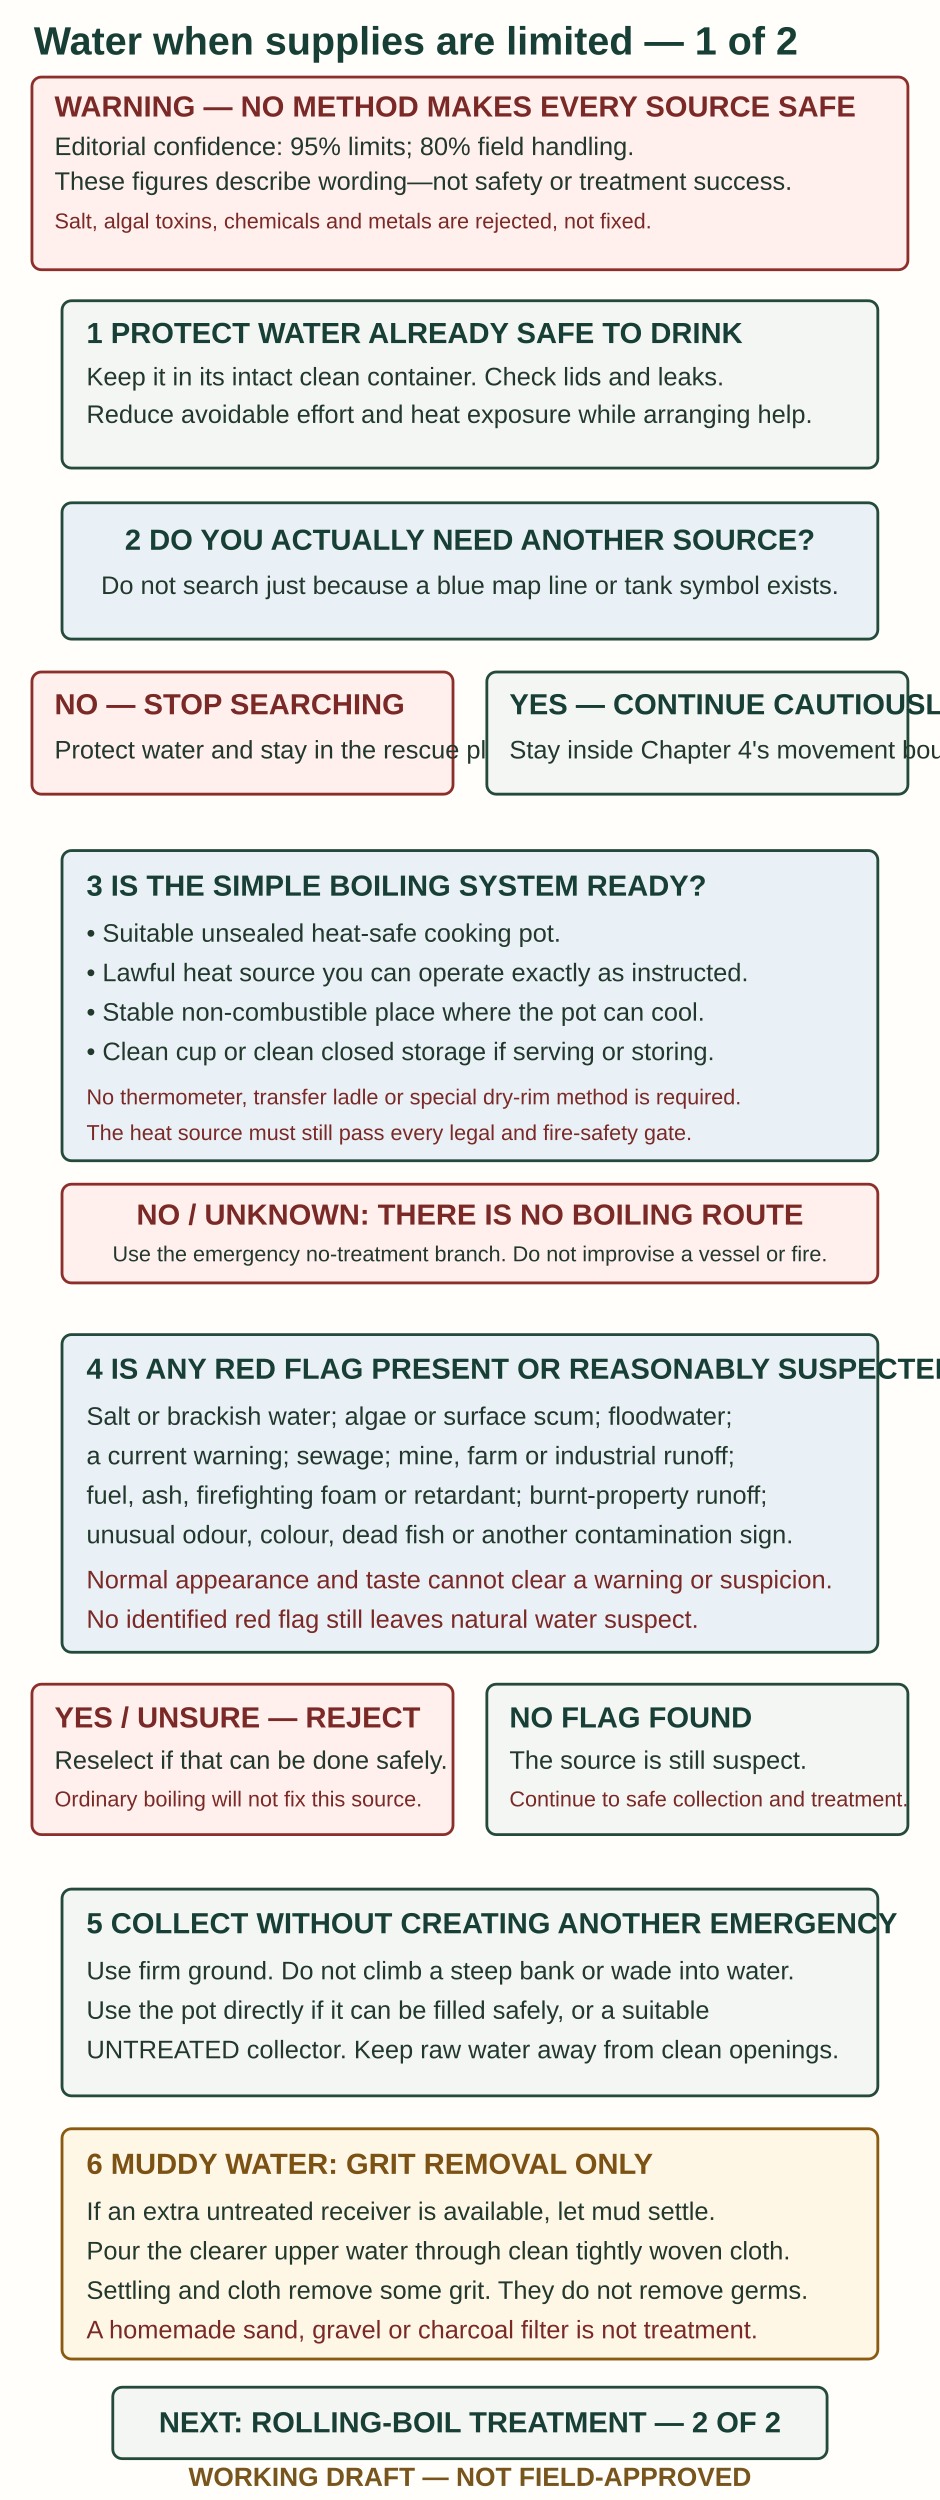
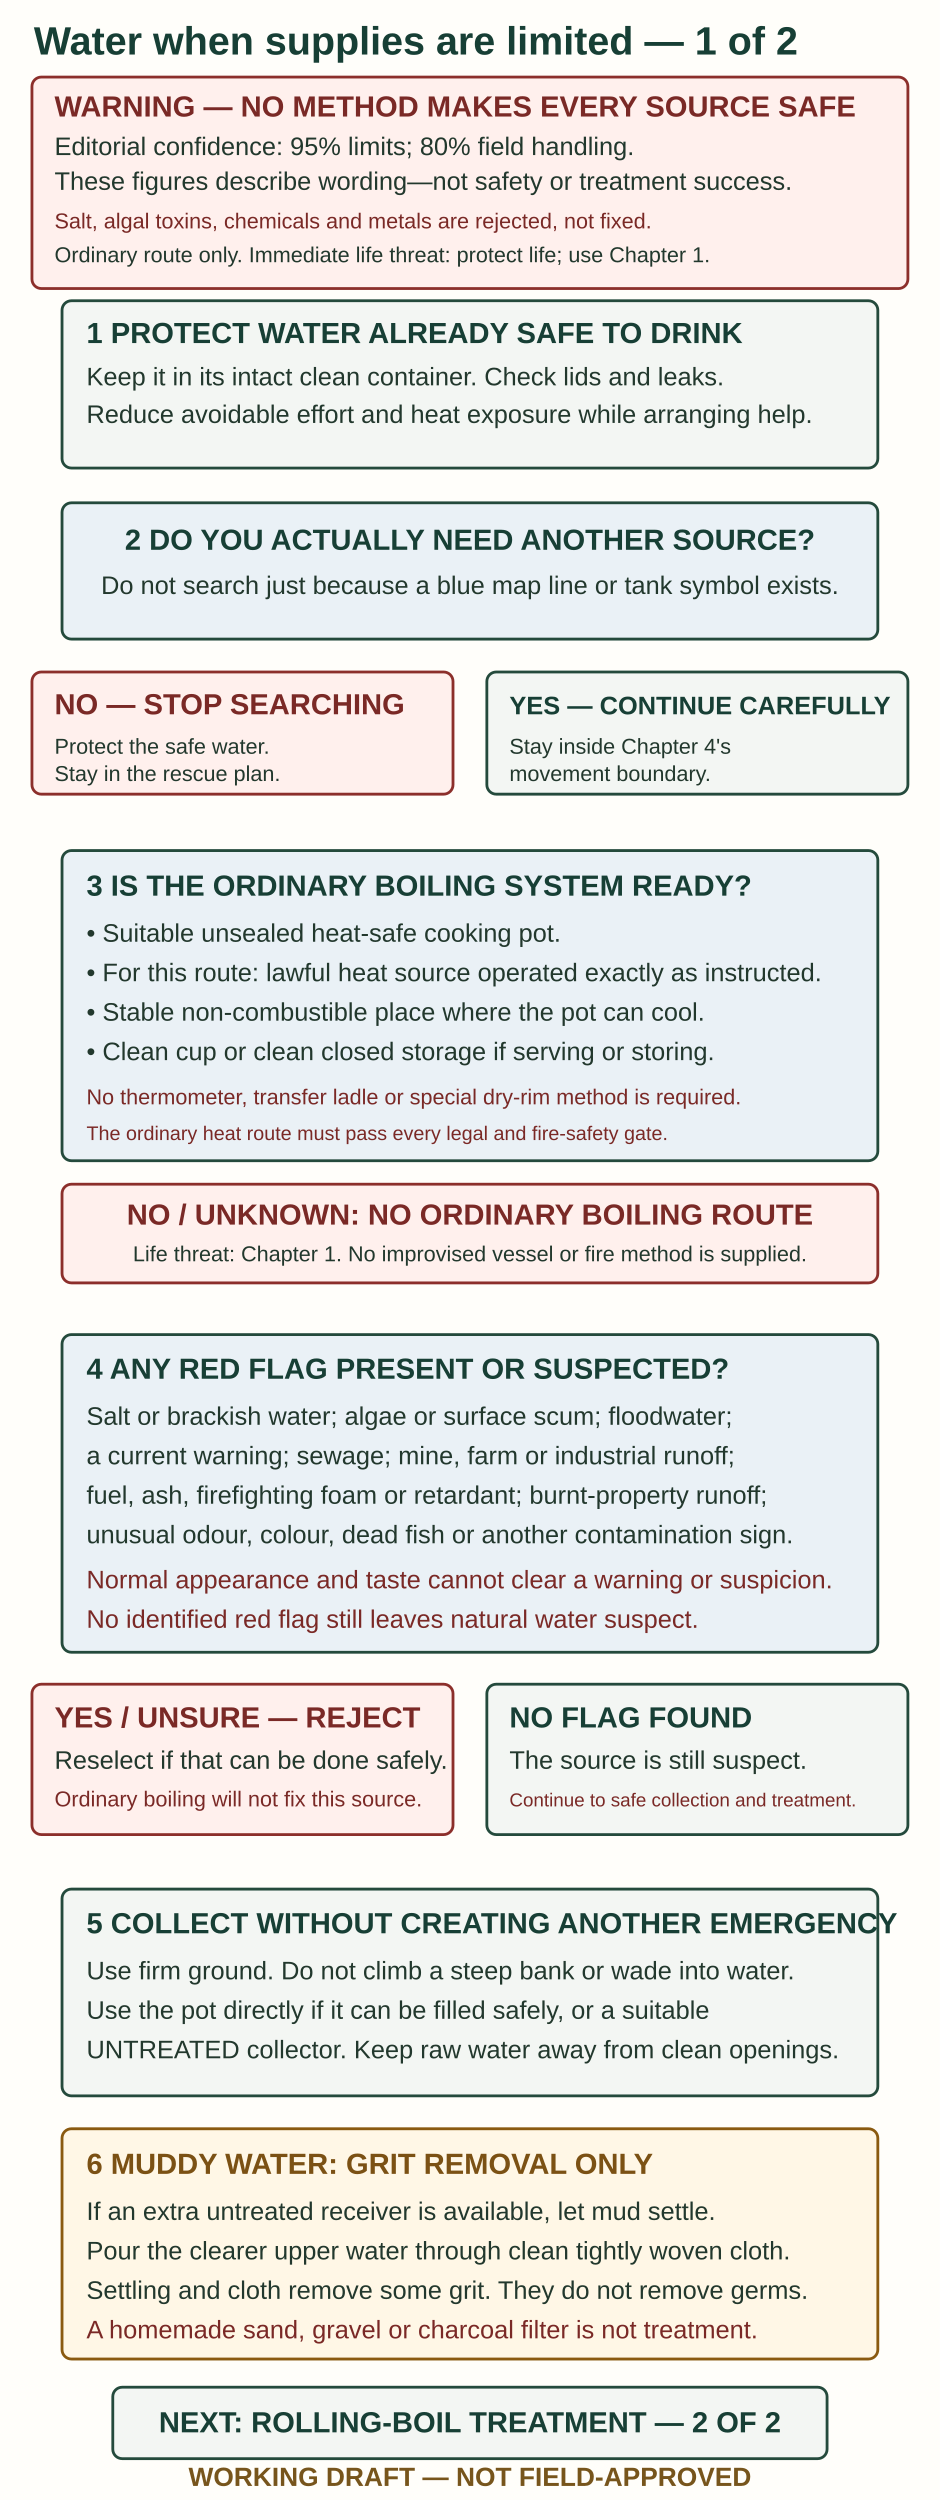
<svg xmlns="http://www.w3.org/2000/svg" width="1000" height="2660" viewBox="0 0 1000 2660" role="img" aria-labelledby="title desc">
  <defs>
    <style>
      .bg{fill:#fffefa}.box{fill:#f3f6f3;stroke:#244a3c;stroke-width:3}.decision{fill:#eaf1f6;stroke:#244a3c;stroke-width:3}.warning{fill:#fff0ed;stroke:#8c2f2b;stroke-width:3}.caution{fill:#fff7e6;stroke:#8a5a10;stroke-width:3}
      .title{font:700 42px Arial,sans-serif;fill:#173f35}.head{font:700 31px Arial,sans-serif;fill:#173f35}.body{font:27px Arial,sans-serif;fill:#22382d}.small{font:23px Arial,sans-serif;fill:#22382d}.red{fill:#7a2926}.amber{fill:#7b5114}
    </style>
  </defs>
  <rect class="bg" width="1000" height="2660" />
  <text class="title" x="36" y="58">Water when supplies are limited — 1 of 2</text>
-   <rect class="warning" x="34" y="82" width="932" height="205" rx="10" />
+   <rect class="warning" x="34" y="82" width="932" height="225" rx="10" />
  <text class="head red" x="58" y="124">WARNING — NO METHOD MAKES EVERY SOURCE SAFE</text>
  <text class="body" x="58" y="165">Editorial confidence: 95% limits; 80% field handling.</text>
  <text class="body" x="58" y="202">These figures describe wording—not safety or treatment success.</text>
  <text class="small red" x="58" y="243">Salt, algal toxins, chemicals and metals are rejected, not fixed.</text>
+   <text class="small" x="58" y="279">Ordinary route only. Immediate life threat: protect life; use Chapter 1.</text>
  <rect class="box" x="66" y="320" width="868" height="178" rx="10" />
  <text class="head" x="92" y="365">1  PROTECT WATER ALREADY SAFE TO DRINK</text>
  <text class="body" x="92" y="410">Keep it in its intact clean container. Check lids and leaks.</text>
  <text class="body" x="92" y="450">Reduce avoidable effort and heat exposure while arranging help.</text>
  <rect class="decision" x="66" y="535" width="868" height="145" rx="10" />
  <text class="head" x="500" y="585" text-anchor="middle">2  DO YOU ACTUALLY NEED ANOTHER SOURCE?</text>
  <text class="body" x="500" y="632" text-anchor="middle">Do not search just because a blue map line or tank symbol exists.</text>
  <rect class="warning" x="34" y="715" width="448" height="130" rx="10" />
  <text class="head red" x="58" y="760">NO — STOP SEARCHING</text>
-   <text class="body" x="58" y="807">Protect water and stay in the rescue plan.</text>
+   <text class="small" x="58" y="802">Protect the safe water.</text>
+   <text class="small" x="58" y="831">Stay in the rescue plan.</text>
  <rect class="box" x="518" y="715" width="448" height="130" rx="10" />
-   <text class="head" x="542" y="760">YES — CONTINUE CAUTIOUSLY</text>
-   <text class="body" x="542" y="807">Stay inside Chapter 4's movement boundary.</text>
+   <text class="head" style="font-size:27px" x="542" y="760">YES — CONTINUE CAREFULLY</text>
+   <text class="small" x="542" y="802">Stay inside Chapter 4's</text>
+   <text class="small" x="542" y="831">movement boundary.</text>
  <rect class="decision" x="66" y="905" width="868" height="330" rx="10" />
-   <text class="head" x="92" y="953">3  IS THE SIMPLE BOILING SYSTEM READY?</text>
+   <text class="head" x="92" y="953">3  IS THE ORDINARY BOILING SYSTEM READY?</text>
  <text class="body" x="92" y="1002">• Suitable unsealed heat-safe cooking pot.</text>
-   <text class="body" x="92" y="1044">• Lawful heat source you can operate exactly as instructed.</text>
+   <text class="body" x="92" y="1044">• For this route: lawful heat source operated exactly as instructed.</text>
  <text class="body" x="92" y="1086">• Stable non-combustible place where the pot can cool.</text>
  <text class="body" x="92" y="1128">• Clean cup or clean closed storage if serving or storing.</text>
  <text class="small red" x="92" y="1175">No thermometer, transfer ladle or special dry-rim method is required.</text>
-   <text class="small red" x="92" y="1213">The heat source must still pass every legal and fire-safety gate.</text>
+   <text class="small red" style="font-size:21px" x="92" y="1213">The ordinary heat route must pass every legal and fire-safety gate.</text>
  <rect class="warning" x="66" y="1260" width="868" height="105" rx="10" />
-   <text class="head red" x="500" y="1303" text-anchor="middle">NO / UNKNOWN: THERE IS NO BOILING ROUTE</text>
-   <text class="small" x="500" y="1342" text-anchor="middle">Use the emergency no-treatment branch. Do not improvise a vessel or fire.</text>
+   <text class="head red" x="500" y="1303" text-anchor="middle">NO / UNKNOWN: NO ORDINARY BOILING ROUTE</text>
+   <text class="small" x="500" y="1342" text-anchor="middle">Life threat: Chapter 1. No improvised vessel or fire method is supplied.</text>
  <rect class="decision" x="66" y="1420" width="868" height="338" rx="10" />
-   <text class="head" x="92" y="1467">4  IS ANY RED FLAG PRESENT OR REASONABLY SUSPECTED?</text>
+   <text class="head" x="92" y="1467">4  ANY RED FLAG PRESENT OR SUSPECTED?</text>
  <text class="body" x="92" y="1516">Salt or brackish water; algae or surface scum; floodwater;</text>
  <text class="body" x="92" y="1558">a current warning; sewage; mine, farm or industrial runoff;</text>
  <text class="body" x="92" y="1600">fuel, ash, firefighting foam or retardant; burnt-property runoff;</text>
  <text class="body" x="92" y="1642">unusual odour, colour, dead fish or another contamination sign.</text>
  <text class="body red" x="92" y="1690">Normal appearance and taste cannot clear a warning or suspicion.</text>
  <text class="body red" x="92" y="1732">No identified red flag still leaves natural water suspect.</text>
  <rect class="warning" x="34" y="1792" width="448" height="160" rx="10" />
  <text class="head red" x="58" y="1838">YES / UNSURE — REJECT</text>
  <text class="body" x="58" y="1882">Reselect if that can be done safely.</text>
  <text class="small red" x="58" y="1922">Ordinary boiling will not fix this source.</text>
  <rect class="box" x="518" y="1792" width="448" height="160" rx="10" />
  <text class="head" x="542" y="1838">NO FLAG FOUND</text>
  <text class="body" x="542" y="1882">The source is still suspect.</text>
-   <text class="small red" x="542" y="1922">Continue to safe collection and treatment.</text>
+   <text class="small red" style="font-size:20px" x="542" y="1922">Continue to safe collection and treatment.</text>
  <rect class="box" x="66" y="2010" width="868" height="220" rx="10" />
  <text class="head" x="92" y="2057">5  COLLECT WITHOUT CREATING ANOTHER EMERGENCY</text>
  <text class="body" x="92" y="2106">Use firm ground. Do not climb a steep bank or wade into water.</text>
  <text class="body" x="92" y="2148">Use the pot directly if it can be filled safely, or a suitable</text>
  <text class="body" x="92" y="2190">UNTREATED collector. Keep raw water away from clean openings.</text>
  <rect class="caution" x="66" y="2265" width="868" height="245" rx="10" />
  <text class="head amber" x="92" y="2313">6  MUDDY WATER: GRIT REMOVAL ONLY</text>
  <text class="body" x="92" y="2362">If an extra untreated receiver is available, let mud settle.</text>
  <text class="body" x="92" y="2404">Pour the clearer upper water through clean tightly woven cloth.</text>
  <text class="body" x="92" y="2446">Settling and cloth remove some grit. They do not remove germs.</text>
  <text class="body red" x="92" y="2488">A homemade sand, gravel or charcoal filter is not treatment.</text>
  <rect class="box" x="120" y="2540" width="760" height="76" rx="10" />
  <text class="head" x="500" y="2588" text-anchor="middle">NEXT: ROLLING-BOIL TREATMENT — 2 OF 2</text>
  <text x="500" y="2645" text-anchor="middle" font-family="Arial,sans-serif" font-size="28" font-weight="700" fill="#77551c">WORKING DRAFT — NOT FIELD-APPROVED</text>
</svg>
